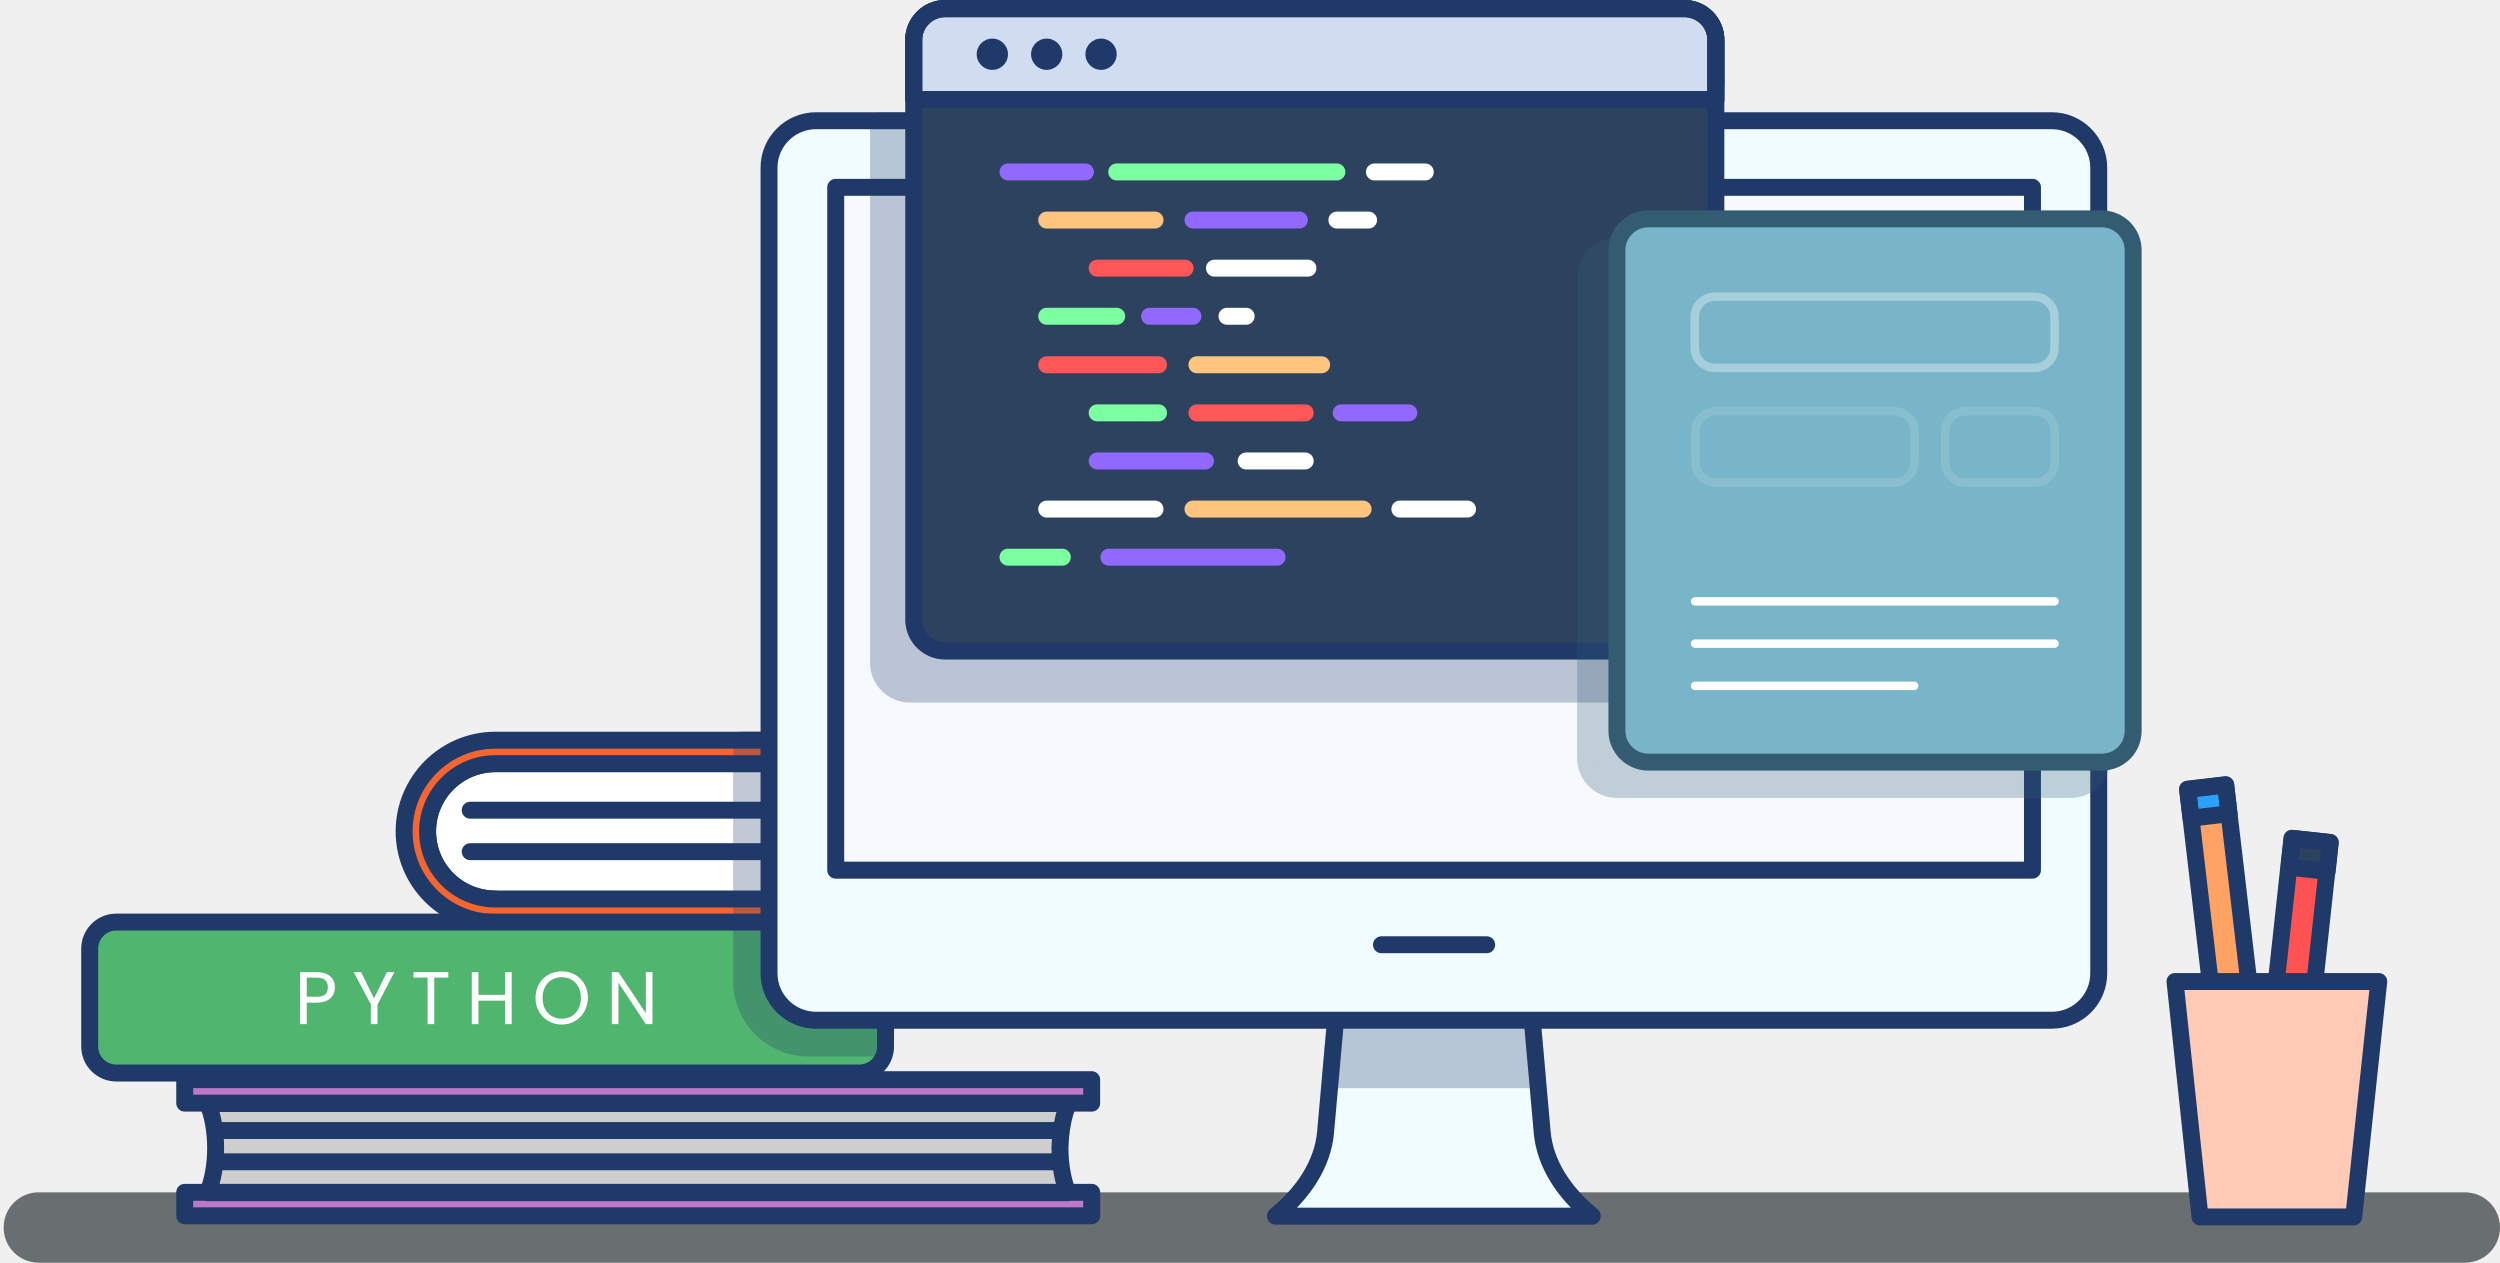
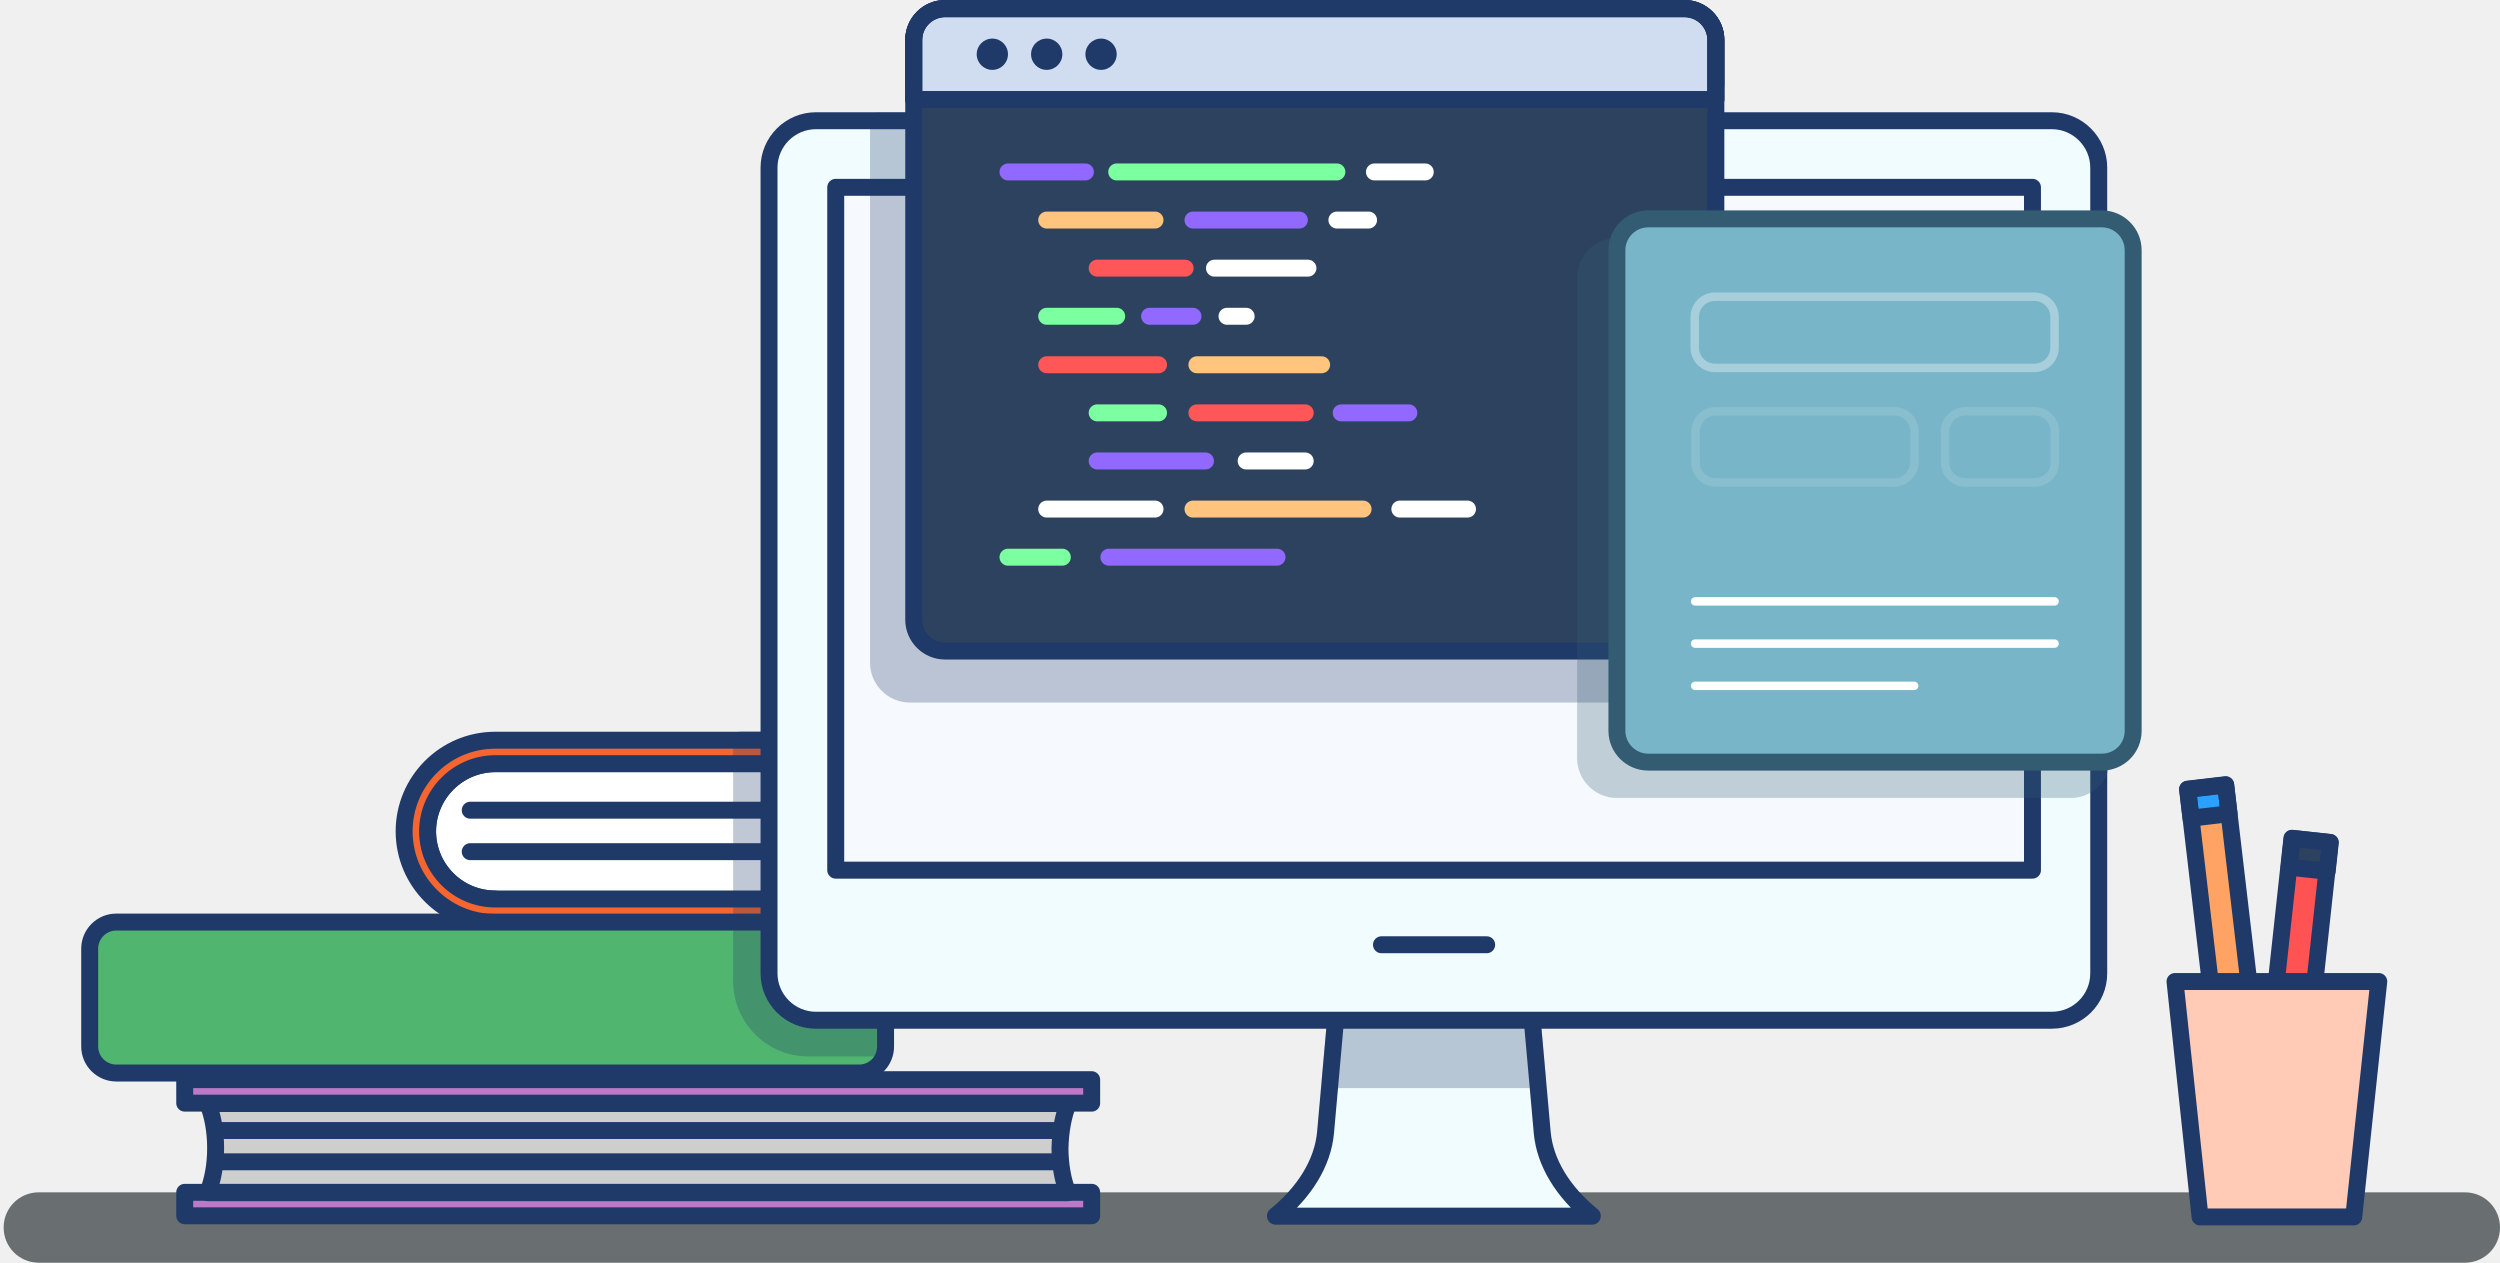
<svg xmlns="http://www.w3.org/2000/svg" width="590" height="298" viewBox="0 0 590 298" fill="none">
  <path d="M581.693 298H9.168C4.553 298 0.861 294.308 0.861 289.693C0.861 285.078 4.553 281.386 9.168 281.386H581.693C586.308 281.386 590 285.078 590 289.693C590 294.308 586.308 298 581.693 298Z" fill="#696F70" />
  <path d="M116.88 212.163C108.019 212.163 100.912 204.963 100.912 196.195C100.912 187.427 108.111 180.228 116.88 180.228H207.332V212.255H116.88V212.163Z" fill="#CECECE" />
  <path d="M212.593 217.701H116.88C104.973 217.701 95.374 208.009 95.374 196.195C95.374 184.289 105.066 174.69 116.88 174.69H212.593V217.701Z" fill="white" />
  <path d="M110.973 191.211H207.332" stroke="#1F3969" stroke-width="4" stroke-miterlimit="10" stroke-linecap="round" stroke-linejoin="round" />
  <path d="M110.973 200.995H207.332" stroke="#1F3969" stroke-width="4" stroke-miterlimit="10" stroke-linecap="round" stroke-linejoin="round" />
  <path d="M116.88 212.163C108.019 212.163 100.912 204.963 100.912 196.195C100.912 187.427 108.111 180.228 116.88 180.228H207.332V212.255H116.88V212.163Z" stroke="#1F3969" stroke-width="4" stroke-miterlimit="10" stroke-linecap="round" stroke-linejoin="round" />
  <path d="M116.88 212.163C108.019 212.163 100.912 204.963 100.912 196.195C100.912 187.427 108.112 180.228 116.88 180.228H208.901L212.593 174.69H116.88C104.973 174.69 95.374 184.381 95.374 196.195C95.374 208.102 105.066 217.701 116.88 217.701H212.593L208.901 212.163H116.88Z" fill="#F46530" />
  <path d="M116.88 212.163C108.019 212.163 100.912 204.963 100.912 196.195C100.912 187.427 108.112 180.228 116.88 180.228H208.901L212.593 174.69H116.88C104.973 174.69 95.374 184.381 95.374 196.195C95.374 208.102 105.066 217.701 116.88 217.701H212.593L208.901 212.163H116.88Z" stroke="#1F3969" stroke-width="4" stroke-miterlimit="10" stroke-linecap="round" stroke-linejoin="round" />
  <path opacity="0.28" d="M192.01 174.597H175.028V217.701H192.01V174.597Z" fill="#1F3969" stroke="#1F3969" stroke-width="4" stroke-miterlimit="10" stroke-linecap="round" stroke-linejoin="round" />
  <path d="M202.717 253.235H27.443C24.028 253.235 21.167 250.467 21.167 246.959V223.885C21.167 220.47 23.936 217.608 27.443 217.608H202.717C206.132 217.608 208.993 220.377 208.993 223.885V246.959C208.993 250.467 206.224 253.235 202.717 253.235Z" fill="#50B56F" />
-   <path d="M74.792 236.622H72.392V241.698H70.823V229.423H74.792C77.653 229.423 79.038 230.992 79.038 233.022C79.038 234.868 77.838 236.622 74.792 236.622ZM74.792 235.237C76.638 235.237 77.376 234.407 77.376 233.022C77.376 231.638 76.638 230.715 74.792 230.715H72.392V235.237H74.792Z" fill="white" />
-   <path d="M83.468 229.423H85.222L88.267 235.607L91.313 229.423H93.067L89.098 237.083V241.698H87.529V237.083L83.468 229.423Z" fill="white" />
-   <path d="M97.497 229.423H105.804V230.715H102.481V241.698H100.912V230.715H97.59V229.423H97.497Z" fill="white" />
-   <path d="M119.187 236.16H112.911V241.698H111.342V229.423H112.911V234.776H119.187V229.423H120.756V241.698H119.187V236.16Z" fill="white" />
-   <path d="M132.571 241.791C129.156 241.791 126.387 239.206 126.387 235.514C126.387 231.822 129.063 229.238 132.571 229.238C136.078 229.238 138.755 231.822 138.755 235.514C138.662 239.206 135.986 241.791 132.571 241.791ZM132.571 240.406C135.155 240.406 137.093 238.56 137.093 235.514C137.093 232.468 135.155 230.623 132.571 230.623C129.986 230.623 128.048 232.468 128.048 235.514C128.048 238.56 129.986 240.406 132.571 240.406Z" fill="white" />
-   <path d="M153.984 229.423V241.698H152.415L145.954 231.915V241.698H144.385V229.423H145.954L152.415 239.114V229.423H153.984Z" fill="white" />
  <path d="M202.717 253.235H27.443C24.028 253.235 21.167 250.467 21.167 246.959V223.885C21.167 220.47 23.936 217.608 27.443 217.608H202.717C206.132 217.608 208.993 220.377 208.993 223.885V246.959C208.993 250.467 206.224 253.235 202.717 253.235Z" stroke="#1F3969" stroke-width="4" stroke-miterlimit="10" stroke-linecap="round" stroke-linejoin="round" />
  <path opacity="0.28" d="M202.717 217.701H175.028V231.545C175.028 240.221 182.042 247.328 190.811 247.328H208.993C208.993 247.236 208.993 247.144 208.993 247.051V223.977C208.993 220.47 206.224 217.701 202.717 217.701Z" fill="#1F3969" stroke="#1F3969" stroke-width="4" stroke-miterlimit="10" stroke-linecap="round" stroke-linejoin="round" />
  <path d="M252.097 260.435H49.041C50.241 263.388 50.887 267.08 50.887 270.957C50.887 274.833 50.241 278.433 49.041 281.479H252.004C250.804 278.525 250.158 274.833 250.158 270.957C250.251 266.988 250.897 263.388 252.097 260.435Z" fill="#CECECE" />
  <path d="M257.635 254.804H43.595V260.342H257.635V254.804Z" fill="#BD79C8" />
  <path d="M257.635 254.804H43.595V260.342H257.635V254.804Z" stroke="#1F3969" stroke-width="4" stroke-miterlimit="10" stroke-linecap="round" stroke-linejoin="round" />
  <path d="M257.635 281.386H43.595V286.924H257.635V281.386Z" fill="#F6F9FD" />
  <path d="M257.635 281.386H43.595V286.924H257.635V281.386Z" fill="#BD79C8" />
  <path d="M257.635 281.386H43.595V286.924H257.635V281.386Z" stroke="#1F3969" stroke-width="4" stroke-miterlimit="10" stroke-linecap="round" stroke-linejoin="round" />
  <path d="M363.962 267.265L361.193 236.16H315.598L312.829 267.265C312.183 274.464 307.845 281.386 301.015 286.924V287.016H375.776V286.924C368.946 281.386 364.608 274.464 363.962 267.265Z" fill="#F0FCFF" />
  <path opacity="0.28" d="M315.598 236.16L313.936 254.804H362.854L361.193 236.16H315.598Z" fill="#1F3969" stroke="#1F3969" stroke-width="4" stroke-miterlimit="10" stroke-linecap="round" stroke-linejoin="round" />
  <path d="M363.962 267.265L361.193 236.16H315.598L312.829 267.265C312.183 274.464 307.845 281.386 301.015 286.924V287.016H375.776V286.924C368.946 281.386 364.608 274.464 363.962 267.265Z" stroke="#1F3969" stroke-width="4" stroke-miterlimit="10" stroke-linecap="round" stroke-linejoin="round" />
  <path d="M484.226 240.775H192.564C186.473 240.775 181.489 235.791 181.489 229.699V39.565C181.489 33.474 186.473 28.489 192.564 28.489H484.226C490.318 28.489 495.302 33.474 495.302 39.565V229.699C495.302 235.883 490.318 240.775 484.226 240.775Z" fill="white" />
  <path d="M484.226 240.775H192.564C186.473 240.775 181.489 235.791 181.489 229.699V39.565C181.489 33.474 186.473 28.489 192.564 28.489H484.226C490.318 28.489 495.302 33.474 495.302 39.565V229.699C495.302 235.883 490.318 240.775 484.226 240.775Z" fill="#F0FCFF" />
  <path d="M484.226 240.775H192.564C186.473 240.775 181.489 235.791 181.489 229.699V39.565C181.489 33.474 186.473 28.489 192.564 28.489H484.226C490.318 28.489 495.302 33.474 495.302 39.565V229.699C495.302 235.883 490.318 240.775 484.226 240.775Z" stroke="#1F3969" stroke-width="4" stroke-miterlimit="10" stroke-linecap="round" stroke-linejoin="round" />
  <path d="M479.663 205.359L479.663 44.206L197.231 44.206L197.231 205.359L479.663 205.359Z" fill="#F6F9FD" />
  <path opacity="0.28" d="M207.332 28.489V156.415C207.332 160.476 210.655 163.799 214.716 163.799H389.252C393.313 163.799 396.635 160.476 396.635 156.415V28.489H207.332Z" fill="#1F3969" stroke="#1F3969" stroke-width="4" stroke-miterlimit="10" stroke-linecap="round" stroke-linejoin="round" />
  <path d="M479.663 205.359L479.663 44.206L197.231 44.206L197.231 205.359L479.663 205.359Z" stroke="#1F3969" stroke-width="4" stroke-miterlimit="10" stroke-linecap="round" stroke-linejoin="round" />
  <path d="M326.027 222.962H350.856" stroke="#1F3969" stroke-width="4" stroke-miterlimit="10" stroke-linecap="round" stroke-linejoin="round" />
  <path d="M397.558 153.646H223.023C218.962 153.646 215.639 150.323 215.639 146.262V9.476C215.639 5.415 218.962 2.092 223.023 2.092H397.558C401.62 2.092 404.942 5.415 404.942 9.476V146.354C404.942 150.415 401.62 153.646 397.558 153.646Z" fill="#2D425E" />
  <path d="M404.942 19.998H215.639V9.384C215.639 5.323 218.962 2 223.023 2H397.558C401.62 2 404.942 5.323 404.942 9.384V19.998Z" stroke="#1F3969" stroke-width="4" stroke-miterlimit="10" stroke-linecap="round" stroke-linejoin="round" />
  <path d="M404.942 23.505H215.639V9.384C215.639 5.323 218.962 2 223.023 2H397.558C401.62 2 404.942 5.323 404.942 9.384V23.505Z" fill="#D0DDF0" />
  <path d="M404.942 23.505H215.639V9.384C215.639 5.323 218.962 2 223.023 2H397.558C401.62 2 404.942 5.323 404.942 9.384V23.505Z" stroke="#1F3969" stroke-width="4" stroke-miterlimit="10" stroke-linecap="round" stroke-linejoin="round" />
  <path d="M404.942 23.505H215.639V9.384C215.639 5.323 218.962 2 223.023 2H397.558C401.62 2 404.942 5.323 404.942 9.384V23.505Z" stroke="#1F3969" stroke-width="4" stroke-miterlimit="10" stroke-linecap="round" stroke-linejoin="round" />
  <path d="M397.558 153.646H223.023C218.962 153.646 215.639 150.323 215.639 146.262V9.476C215.639 5.415 218.962 2.092 223.023 2.092H397.558C401.62 2.092 404.942 5.415 404.942 9.476V146.354C404.942 150.415 401.62 153.646 397.558 153.646Z" stroke="#1F3969" stroke-width="4" stroke-miterlimit="10" stroke-linecap="round" stroke-linejoin="round" />
  <path opacity="0.28" d="M488.657 186.319H381.591C377.53 186.319 374.207 182.997 374.207 178.935V65.501C374.207 61.44 377.53 58.117 381.591 58.117H488.657C492.718 58.117 496.041 61.44 496.041 65.501V178.935C496.041 183.089 492.718 186.319 488.657 186.319Z" fill="#335C72" stroke="#335C72" stroke-width="4" stroke-miterlimit="10" stroke-linecap="round" stroke-linejoin="round" />
  <path d="M496.04 179.858H388.975C384.914 179.858 381.591 176.536 381.591 172.475V59.04C381.591 54.979 384.914 51.656 388.975 51.656H496.04C500.102 51.656 503.424 54.979 503.424 59.04V172.475C503.424 176.628 500.102 179.858 496.04 179.858Z" fill="#79B5C8" />
  <path d="M496.04 179.858H388.975C384.914 179.858 381.591 176.536 381.591 172.475V59.04C381.591 54.979 384.914 51.656 388.975 51.656H496.04C500.102 51.656 503.424 54.979 503.424 59.04V172.475C503.424 176.628 500.102 179.858 496.04 179.858Z" stroke="#335C72" stroke-width="4" stroke-miterlimit="10" stroke-linecap="round" stroke-linejoin="round" />
  <path opacity="0.34" d="M480.073 86.822H404.758C402.081 86.822 399.958 84.699 399.958 82.022V74.823C399.958 72.147 402.081 70.024 404.758 70.024H480.073C482.75 70.024 484.872 72.147 484.872 74.823V82.022C484.872 84.699 482.75 86.822 480.073 86.822Z" stroke="white" stroke-width="2" stroke-miterlimit="10" stroke-linecap="round" stroke-linejoin="round" />
  <g opacity="0.34">
    <path opacity="0.34" d="M447.03 113.865H404.942C402.266 113.865 400.143 111.743 400.143 109.066V101.867C400.143 99.19 402.266 97.067 404.942 97.067H447.03C449.707 97.067 451.83 99.19 451.83 101.867V109.066C451.737 111.743 449.614 113.865 447.03 113.865Z" stroke="white" stroke-width="2" stroke-miterlimit="10" stroke-linecap="round" stroke-linejoin="round" />
    <path opacity="0.34" d="M480.165 113.865H463.828C461.152 113.865 459.029 111.743 459.029 109.066V101.867C459.029 99.19 461.152 97.067 463.828 97.067H480.165C482.842 97.067 484.965 99.19 484.965 101.867V109.066C484.965 111.743 482.842 113.865 480.165 113.865Z" stroke="white" stroke-width="2" stroke-miterlimit="10" stroke-linecap="round" stroke-linejoin="round" />
  </g>
  <path d="M400.051 141.924H484.872" stroke="white" stroke-width="2" stroke-miterlimit="10" stroke-linecap="round" stroke-linejoin="round" />
  <path d="M400.051 151.892H484.872" stroke="white" stroke-width="2" stroke-miterlimit="10" stroke-linecap="round" stroke-linejoin="round" />
  <path d="M400.051 161.86H451.737" stroke="white" stroke-width="2" stroke-miterlimit="10" stroke-linecap="round" stroke-linejoin="round" />
  <path d="M234.191 16.491C236.23 16.491 237.883 14.838 237.883 12.799C237.883 10.76 236.23 9.107 234.191 9.107C232.152 9.107 230.499 10.76 230.499 12.799C230.499 14.838 232.152 16.491 234.191 16.491Z" fill="#1F3969" />
  <path d="M247.02 16.491C249.059 16.491 250.712 14.838 250.712 12.799C250.712 10.76 249.059 9.107 247.02 9.107C244.981 9.107 243.328 10.76 243.328 12.799C243.328 14.838 244.981 16.491 247.02 16.491Z" fill="#1F3969" />
  <path d="M259.85 16.491C261.889 16.491 263.542 14.838 263.542 12.799C263.542 10.76 261.889 9.107 259.85 9.107C257.811 9.107 256.158 10.76 256.158 12.799C256.158 14.838 257.811 16.491 259.85 16.491Z" fill="#1F3969" />
  <path d="M324.366 40.581H336.365" stroke="white" stroke-width="4" stroke-miterlimit="10" stroke-linecap="round" stroke-linejoin="round" />
  <path d="M263.542 40.581H315.505" stroke="#7BFFA0" stroke-width="4" stroke-miterlimit="10" stroke-linecap="round" stroke-linejoin="round" />
  <path d="M237.883 40.581H256.158" stroke="#9169FF" stroke-width="4" stroke-miterlimit="10" stroke-linecap="round" stroke-linejoin="round" />
  <path d="M261.696 131.494H301.384" stroke="#9169FF" stroke-width="4" stroke-miterlimit="10" stroke-linecap="round" stroke-linejoin="round" />
  <path d="M237.883 131.494H250.712" stroke="#7BFFA0" stroke-width="4" stroke-miterlimit="10" stroke-linecap="round" stroke-linejoin="round" />
  <path d="M315.505 51.933H322.982" stroke="white" stroke-width="4" stroke-miterlimit="10" stroke-linecap="round" stroke-linejoin="round" />
  <path d="M281.54 51.933H306.645" stroke="#9169FF" stroke-width="4" stroke-miterlimit="10" stroke-linecap="round" stroke-linejoin="round" />
  <path d="M247.02 51.933H272.587" stroke="#FFC47D" stroke-width="4" stroke-miterlimit="10" stroke-linecap="round" stroke-linejoin="round" />
  <path d="M286.616 63.286H308.675" stroke="white" stroke-width="4" stroke-miterlimit="10" stroke-linecap="round" stroke-linejoin="round" />
  <path d="M258.927 63.286H279.694" stroke="#FF5757" stroke-width="4" stroke-miterlimit="10" stroke-linecap="round" stroke-linejoin="round" />
  <path d="M289.57 74.639H294.092" stroke="white" stroke-width="4" stroke-miterlimit="10" stroke-linecap="round" stroke-linejoin="round" />
  <path d="M271.295 74.639H281.54" stroke="#9169FF" stroke-width="4" stroke-miterlimit="10" stroke-linecap="round" stroke-linejoin="round" />
  <path d="M247.02 74.639H263.542" stroke="#7BFFA0" stroke-width="4" stroke-miterlimit="10" stroke-linecap="round" stroke-linejoin="round" />
  <path d="M282.463 86.084H311.906" stroke="#FFC47D" stroke-width="4" stroke-miterlimit="10" stroke-linecap="round" stroke-linejoin="round" />
  <path d="M247.02 86.084H273.418" stroke="#FF5757" stroke-width="4" stroke-miterlimit="10" stroke-linecap="round" stroke-linejoin="round" />
  <path d="M316.521 97.436H332.488" stroke="#9169FF" stroke-width="4" stroke-miterlimit="10" stroke-linecap="round" stroke-linejoin="round" />
  <path d="M282.463 97.436H308.029" stroke="#FF5757" stroke-width="4" stroke-miterlimit="10" stroke-linecap="round" stroke-linejoin="round" />
  <path d="M258.927 97.436H273.417" stroke="#7BFFA0" stroke-width="4" stroke-miterlimit="10" stroke-linecap="round" stroke-linejoin="round" />
  <path d="M294.092 108.789H308.029" stroke="white" stroke-width="4" stroke-miterlimit="10" stroke-linecap="round" stroke-linejoin="round" />
  <path d="M258.927 108.789H284.493" stroke="#9169FF" stroke-width="4" stroke-miterlimit="10" stroke-linecap="round" stroke-linejoin="round" />
  <path d="M330.365 120.142H346.333" stroke="white" stroke-width="4" stroke-miterlimit="10" stroke-linecap="round" stroke-linejoin="round" />
  <path d="M281.54 120.142H321.689" stroke="#FFC47D" stroke-width="4" stroke-miterlimit="10" stroke-linecap="round" stroke-linejoin="round" />
  <path d="M247.02 120.142H272.587" stroke="white" stroke-width="4" stroke-miterlimit="10" stroke-linecap="round" stroke-linejoin="round" />
  <path d="M51.348 266.803H250.251" stroke="#1F3969" stroke-width="4" stroke-miterlimit="10" stroke-linecap="round" stroke-linejoin="round" />
  <path d="M51.348 274.187H250.251" stroke="#1F3969" stroke-width="4" stroke-miterlimit="10" stroke-linecap="round" stroke-linejoin="round" />
  <path d="M252.097 260.435H49.041C50.241 263.388 50.887 267.08 50.887 270.957C50.887 274.833 50.241 278.433 49.041 281.479H252.004C250.804 278.525 250.158 274.833 250.158 270.957C250.251 266.988 250.897 263.388 252.097 260.435Z" stroke="#1F3969" stroke-width="4" stroke-miterlimit="10" stroke-linecap="round" stroke-linejoin="round" />
  <path d="M525.252 185.185L516.269 186.24L524.082 252.792L533.065 251.738L525.252 185.185Z" fill="#FFA364" />
  <path d="M525.264 185.256L516.281 186.31L517.077 193.094L526.061 192.039L525.264 185.256Z" fill="#2AA1FF" />
  <path d="M525.264 185.256L516.281 186.31L517.077 193.094L526.061 192.039L525.264 185.256Z" stroke="#1F3969" stroke-width="4" stroke-miterlimit="10" stroke-linecap="round" stroke-linejoin="round" />
  <path d="M525.252 185.185L516.269 186.24L524.082 252.792L533.065 251.738L525.252 185.185Z" stroke="#1F3969" stroke-width="4" stroke-miterlimit="10" stroke-linecap="round" stroke-linejoin="round" />
  <path d="M549.886 198.817L540.894 197.839L533.651 264.452L542.643 265.43L549.886 198.817Z" fill="#FF5252" />
  <path d="M549.886 198.817L540.894 197.839L533.651 264.452L542.643 265.43L549.886 198.817Z" stroke="#1F3969" stroke-width="4" stroke-miterlimit="10" stroke-linecap="round" stroke-linejoin="round" />
  <path d="M549.953 198.833L540.961 197.855L540.223 204.645L549.214 205.623L549.953 198.833Z" fill="#2D425E" />
  <path d="M549.953 198.833L540.961 197.855L540.223 204.645L549.214 205.623L549.953 198.833Z" stroke="#1F3969" stroke-width="4" stroke-miterlimit="10" stroke-linecap="round" stroke-linejoin="round" />
  <path d="M555.48 287.201H519.207L513.3 231.638H561.388L555.48 287.201Z" fill="#FFCAB6" />
  <path d="M513.3 231.638L513.393 232.653H550.035L544.22 287.201H555.48L561.388 231.638H513.3Z" fill="#FFCAB6" />
  <path d="M555.48 287.201H519.207L513.3 231.638H561.388L555.48 287.201Z" stroke="#1F3969" stroke-width="4" stroke-miterlimit="10" stroke-linecap="round" stroke-linejoin="round" />
</svg>
